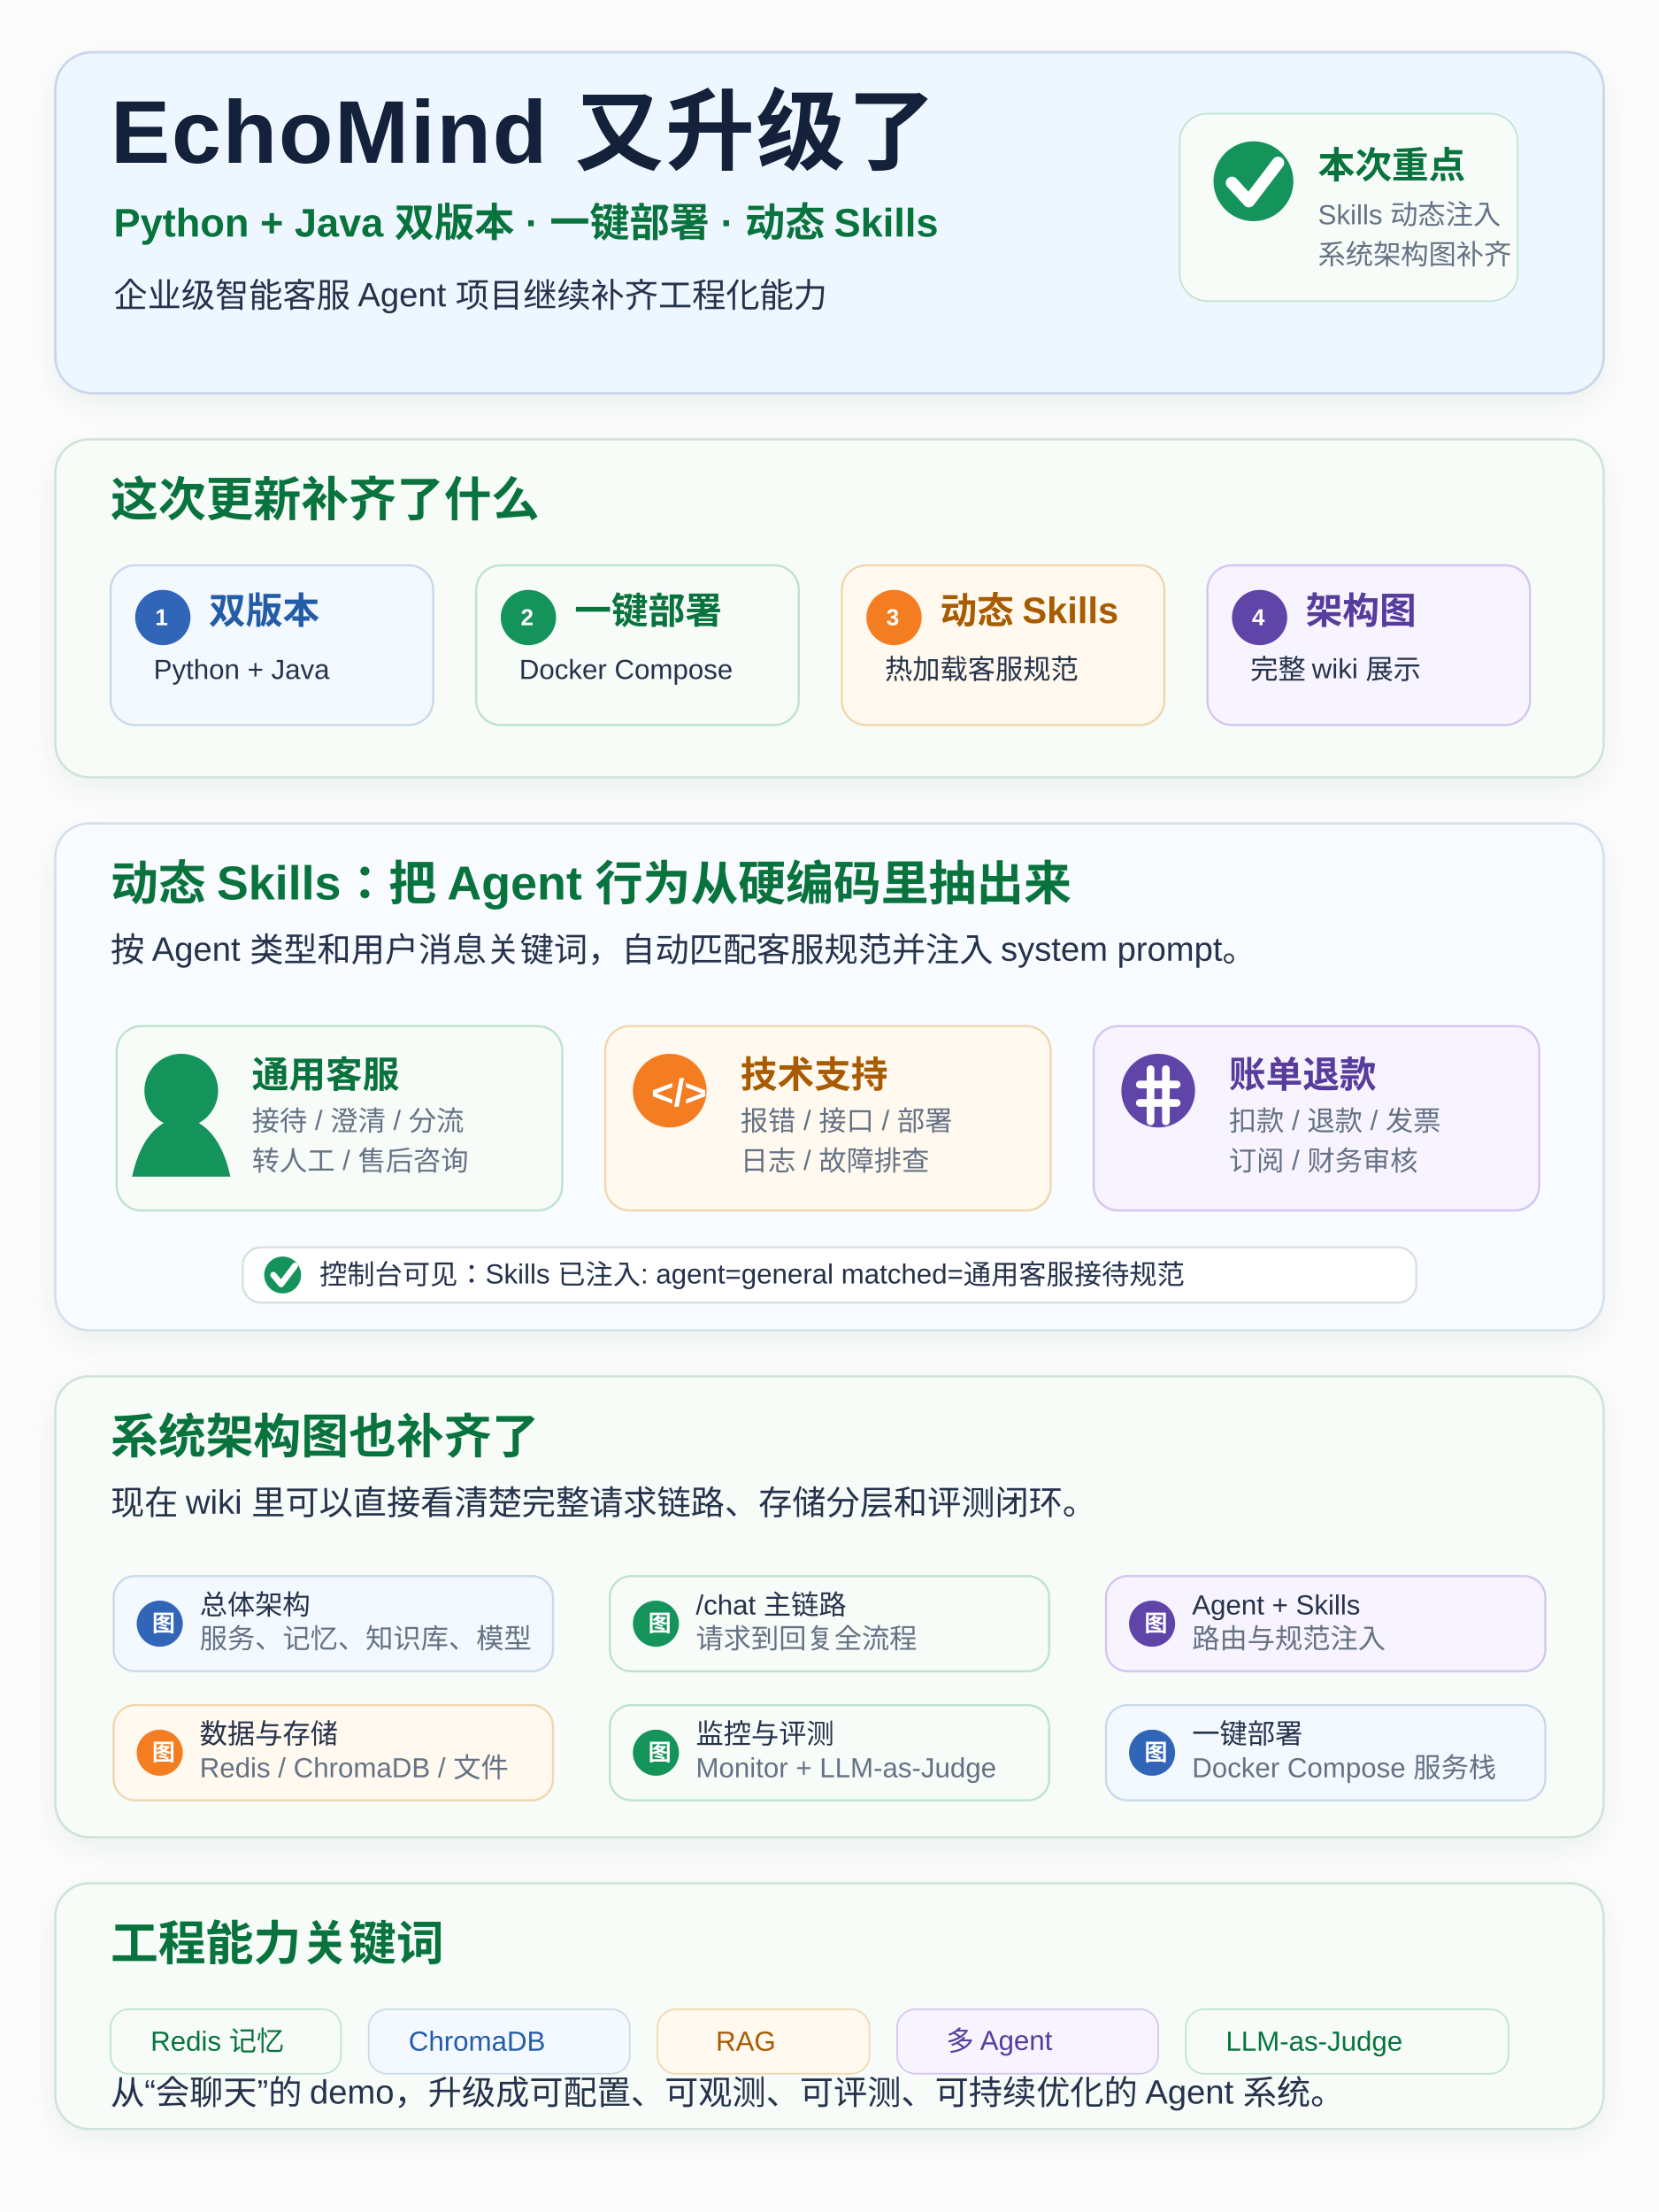
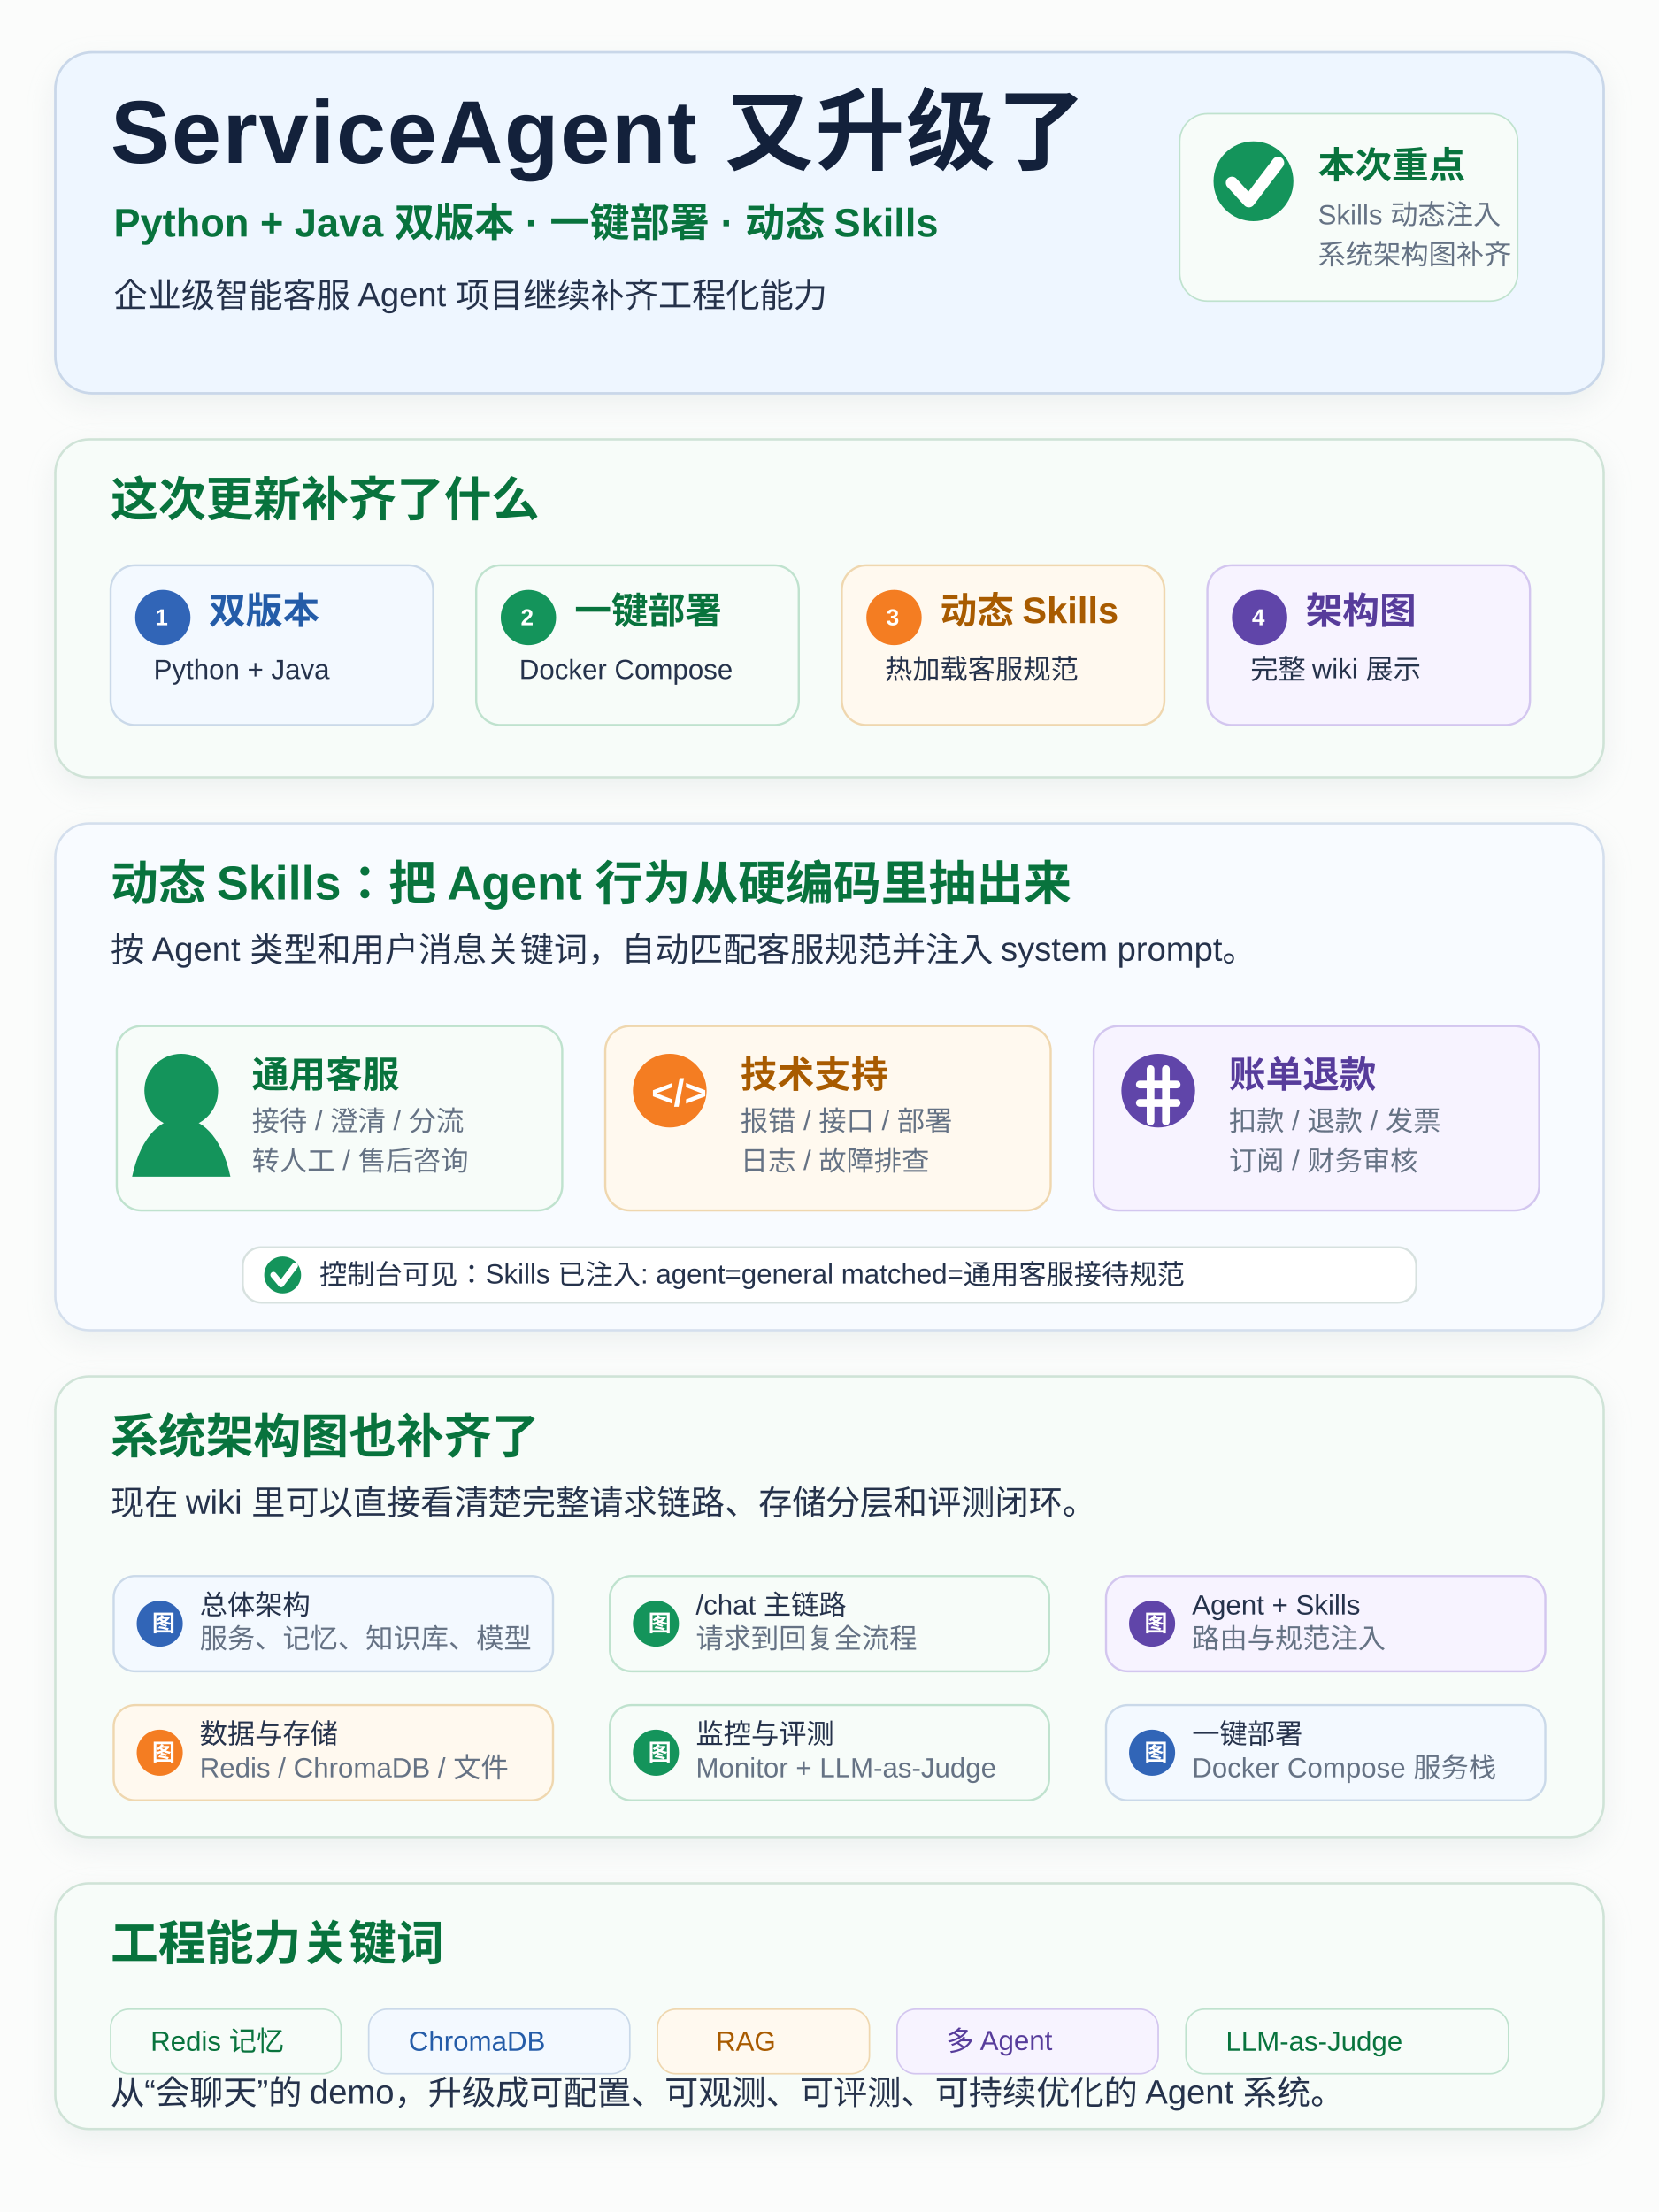
<svg xmlns="http://www.w3.org/2000/svg" width="1080" height="1440" viewBox="0 0 1080 1440">
  <defs>
    <style>
      .bg { fill: #fbfcfb; }
      .header { fill: #eef6ff; stroke: #c9d7e9; stroke-width: 1.6; }
      .panel { fill: #f7fcf9; stroke: #cfe3d7; stroke-width: 1.5; }
      .blue-panel { fill: #f8fbff; stroke: #d4dfed; stroke-width: 1.5; }
      .card { fill: #ffffff; stroke: #d7e1df; stroke-width: 1.4; }
      .blue-card { fill: #f3f9ff; stroke: #cad9e9; }
      .green-card { fill: #f7fcf9; stroke: #bfe2ce; }
      .orange-card { fill: #fff9ef; stroke: #efd7af; }
      .purple-card { fill: #f7f3ff; stroke: #d3c6ef; }
      .red-card { fill: #fff8f6; stroke: #e6cbc4; }
      .title { font: 800 58px "PingFang SC", "Microsoft YaHei", Arial, sans-serif; fill: #13213b; letter-spacing: 1px; }
      .subtitle { font: 700 26px "PingFang SC", "Microsoft YaHei", Arial, sans-serif; fill: #08733d; }
      .body { font: 500 22px "PingFang SC", "Microsoft YaHei", Arial, sans-serif; fill: #25324b; }
      .muted { font: 500 18px "PingFang SC", "Microsoft YaHei", Arial, sans-serif; fill: #657284; }
      .section { font: 800 31px "PingFang SC", "Microsoft YaHei", Arial, sans-serif; fill: #08733d; }
      .label { font: 800 24px "PingFang SC", "Microsoft YaHei", Arial, sans-serif; fill: #17243d; }
      .small { font: 500 18px "PingFang SC", "Microsoft YaHei", Arial, sans-serif; fill: #25324b; }
      .tiny { font: 800 15px "PingFang SC", "Microsoft YaHei", Arial, sans-serif; fill: #ffffff; }
      .green-text { fill: #08733d; }
      .blue-text { fill: #245ca8; }
      .orange-text { fill: #a85b00; }
      .purple-text { fill: #573c9b; }
      .red-text { fill: #a91f1f; }
      .green { fill: #14945b; }
      .blue { fill: #3165b7; }
      .orange { fill: #f47d22; }
      .purple { fill: #6045a9; }
      .red { fill: #d34a42; }
      .line { stroke: #aeb8c4; stroke-width: 3; fill: none; marker-end: url(#arrow); }
      .green-line { stroke: #14945b; stroke-width: 3; fill: none; marker-end: url(#arrow-green); }
      .dashed { stroke-dasharray: 8 8; }
      .shadow { filter: url(#shadow); }
    </style>
    <filter id="shadow" x="-20%" y="-20%" width="140%" height="140%">
      <feDropShadow dx="0" dy="7" stdDeviation="9" flood-color="#d8e1df" flood-opacity="0.42" />
    </filter>
    <marker id="arrow" viewBox="0 0 10 10" refX="9" refY="5" markerWidth="8" markerHeight="8" orient="auto">
      <path d="M 0 0 L 10 5 L 0 10 z" fill="#aeb8c4" />
    </marker>
    <marker id="arrow-green" viewBox="0 0 10 10" refX="9" refY="5" markerWidth="8" markerHeight="8" orient="auto">
      <path d="M 0 0 L 10 5 L 0 10 z" fill="#14945b" />
    </marker>
  </defs>
  <rect class="bg" width="1080" height="1440" />
  <rect class="header shadow" x="36" y="34" width="1008" height="222" rx="24" />
-   <text class="title" x="72" y="106">EchoMind 又升级了</text>
+   <text class="title" x="72" y="106">ServiceAgent 又升级了</text>
  <text class="subtitle" x="74" y="154">Python + Java 双版本 · 一键部署 · 动态 Skills</text>
  <text class="body" x="74" y="200">企业级智能客服 Agent 项目继续补齐工程化能力</text>
  <g transform="translate(768,74)">
    <rect class="green-card" width="220" height="122" rx="18" />
    <circle class="green" cx="48" cy="44" r="26" />
    <path d="M34 45 L45 57 L64 32" stroke="#fff" stroke-width="8" fill="none" stroke-linecap="round" stroke-linejoin="round" />
    <text class="label green-text" x="90" y="42">本次重点</text>
    <text class="muted" x="90" y="72">Skills 动态注入</text>
    <text class="muted" x="90" y="98">系统架构图补齐</text>
  </g>
  <rect class="panel shadow" x="36" y="286" width="1008" height="220" rx="22" />
  <text class="section" x="72" y="336">这次更新补齐了什么</text>
  <g transform="translate(72,368)">
    <rect class="card blue-card" width="210" height="104" rx="16" />
    <circle class="blue" cx="34" cy="34" r="18" />
    <text class="tiny" x="29" y="39">1</text>
    <text class="label blue-text" x="64" y="38">双版本</text>
    <text class="small" x="28" y="74">Python + Java</text>
  </g>
  <g transform="translate(310,368)">
    <rect class="card green-card" width="210" height="104" rx="16" />
    <circle class="green" cx="34" cy="34" r="18" />
    <text class="tiny" x="29" y="39">2</text>
    <text class="label green-text" x="64" y="38">一键部署</text>
    <text class="small" x="28" y="74">Docker Compose</text>
  </g>
  <g transform="translate(548,368)">
    <rect class="card orange-card" width="210" height="104" rx="16" />
    <circle class="orange" cx="34" cy="34" r="18" />
    <text class="tiny" x="29" y="39">3</text>
    <text class="label orange-text" x="64" y="38">动态 Skills</text>
    <text class="small" x="28" y="74">热加载客服规范</text>
  </g>
  <g transform="translate(786,368)">
    <rect class="card purple-card" width="210" height="104" rx="16" />
    <circle class="purple" cx="34" cy="34" r="18" />
    <text class="tiny" x="29" y="39">4</text>
    <text class="label purple-text" x="64" y="38">架构图</text>
    <text class="small" x="28" y="74">完整 wiki 展示</text>
  </g>
  <rect class="blue-panel shadow" x="36" y="536" width="1008" height="330" rx="22" />
  <text class="section" x="72" y="586">动态 Skills：把 Agent 行为从硬编码里抽出来</text>
  <text class="body" x="72" y="626">按 Agent 类型和用户消息关键词，自动匹配客服规范并注入 system prompt。</text>
  <g transform="translate(76,668)">
    <rect class="card green-card" width="290" height="120" rx="16" />
    <circle class="green" cx="42" cy="42" r="24" />
    <path class="green" d="M10 98 C16 70 30 60 42 60 C54 60 68 70 74 98 Z" />
    <text class="label green-text" x="88" y="40">通用客服</text>
    <text class="muted" x="88" y="68">接待 / 澄清 / 分流</text>
    <text class="muted" x="88" y="94">转人工 / 售后咨询</text>
  </g>
  <g transform="translate(394,668)">
    <rect class="card orange-card" width="290" height="120" rx="16" />
    <circle class="orange" cx="42" cy="42" r="24" />
    <text x="30" y="52" font-family="Arial" font-size="25" font-weight="800" fill="#ffffff">&lt;/&gt;</text>
    <text class="label orange-text" x="88" y="40">技术支持</text>
    <text class="muted" x="88" y="68">报错 / 接口 / 部署</text>
    <text class="muted" x="88" y="94">日志 / 故障排查</text>
  </g>
  <g transform="translate(712,668)">
    <rect class="card purple-card" width="290" height="120" rx="16" />
    <circle class="purple" cx="42" cy="42" r="24" />
    <path d="M30 38 h24 M30 50 h24 M37 28 v34 M47 28 v34" stroke="#fff" stroke-width="5" stroke-linecap="round" />
    <text class="label purple-text" x="88" y="40">账单退款</text>
    <text class="muted" x="88" y="68">扣款 / 退款 / 发票</text>
    <text class="muted" x="88" y="94">订阅 / 财务审核</text>
  </g>
  <g transform="translate(158,812)">
    <rect class="card" width="764" height="36" rx="12" />
    <circle class="green" cx="26" cy="18" r="12" />
    <path d="M20 18 L25 24 L34 12" stroke="#fff" stroke-width="4" fill="none" stroke-linecap="round" stroke-linejoin="round" />
    <text class="small" x="50" y="24">控制台可见：Skills 已注入: agent=general matched=通用客服接待规范</text>
  </g>
  <rect class="panel shadow" x="36" y="896" width="1008" height="300" rx="22" />
  <text class="section" x="72" y="946">系统架构图也补齐了</text>
  <text class="body" x="72" y="986">现在 wiki 里可以直接看清楚完整请求链路、存储分层和评测闭环。</text>
  <g transform="translate(74,1026)">
    <rect class="card blue-card" width="286" height="62" rx="14" />
    <circle class="blue" cx="30" cy="31" r="15" />
    <text class="tiny" x="25" y="36">图</text>
    <text class="small" x="56" y="25">总体架构</text>
    <text class="muted" x="56" y="47">服务、记忆、知识库、模型</text>
  </g>
  <g transform="translate(397,1026)">
    <rect class="card green-card" width="286" height="62" rx="14" />
    <circle class="green" cx="30" cy="31" r="15" />
    <text class="tiny" x="25" y="36">图</text>
    <text class="small" x="56" y="25">/chat 主链路</text>
    <text class="muted" x="56" y="47">请求到回复全流程</text>
  </g>
  <g transform="translate(720,1026)">
    <rect class="card purple-card" width="286" height="62" rx="14" />
    <circle class="purple" cx="30" cy="31" r="15" />
    <text class="tiny" x="25" y="36">图</text>
    <text class="small" x="56" y="25">Agent + Skills</text>
    <text class="muted" x="56" y="47">路由与规范注入</text>
  </g>
  <g transform="translate(74,1110)">
    <rect class="card orange-card" width="286" height="62" rx="14" />
    <circle class="orange" cx="30" cy="31" r="15" />
    <text class="tiny" x="25" y="36">图</text>
    <text class="small" x="56" y="25">数据与存储</text>
    <text class="muted" x="56" y="47">Redis / ChromaDB / 文件</text>
  </g>
  <g transform="translate(397,1110)">
    <rect class="card green-card" width="286" height="62" rx="14" />
    <circle class="green" cx="30" cy="31" r="15" />
    <text class="tiny" x="25" y="36">图</text>
    <text class="small" x="56" y="25">监控与评测</text>
    <text class="muted" x="56" y="47">Monitor + LLM-as-Judge</text>
  </g>
  <g transform="translate(720,1110)">
    <rect class="card blue-card" width="286" height="62" rx="14" />
    <circle class="blue" cx="30" cy="31" r="15" />
    <text class="tiny" x="25" y="36">图</text>
    <text class="small" x="56" y="25">一键部署</text>
    <text class="muted" x="56" y="47">Docker Compose 服务栈</text>
  </g>
  <rect class="panel shadow" x="36" y="1226" width="1008" height="160" rx="22" />
  <text class="section" x="72" y="1276">工程能力关键词</text>
  <g transform="translate(72,1308)">
    <rect class="green-card" x="0" y="0" width="150" height="42" rx="12" />
    <text class="small green-text" x="26" y="27">Redis 记忆</text>
    <rect class="blue-card" x="168" y="0" width="170" height="42" rx="12" />
    <text class="small blue-text" x="194" y="27">ChromaDB</text>
    <rect class="orange-card" x="356" y="0" width="138" height="42" rx="12" />
    <text class="small orange-text" x="394" y="27">RAG</text>
    <rect class="purple-card" x="512" y="0" width="170" height="42" rx="12" />
    <text class="small purple-text" x="544" y="27">多 Agent</text>
    <rect class="green-card" x="700" y="0" width="210" height="42" rx="12" />
    <text class="small green-text" x="726" y="27">LLM-as-Judge</text>
  </g>
  <text class="body" x="72" y="1370">从“会聊天”的 demo，升级成可配置、可观测、可评测、可持续优化的 Agent 系统。</text>
</svg>
